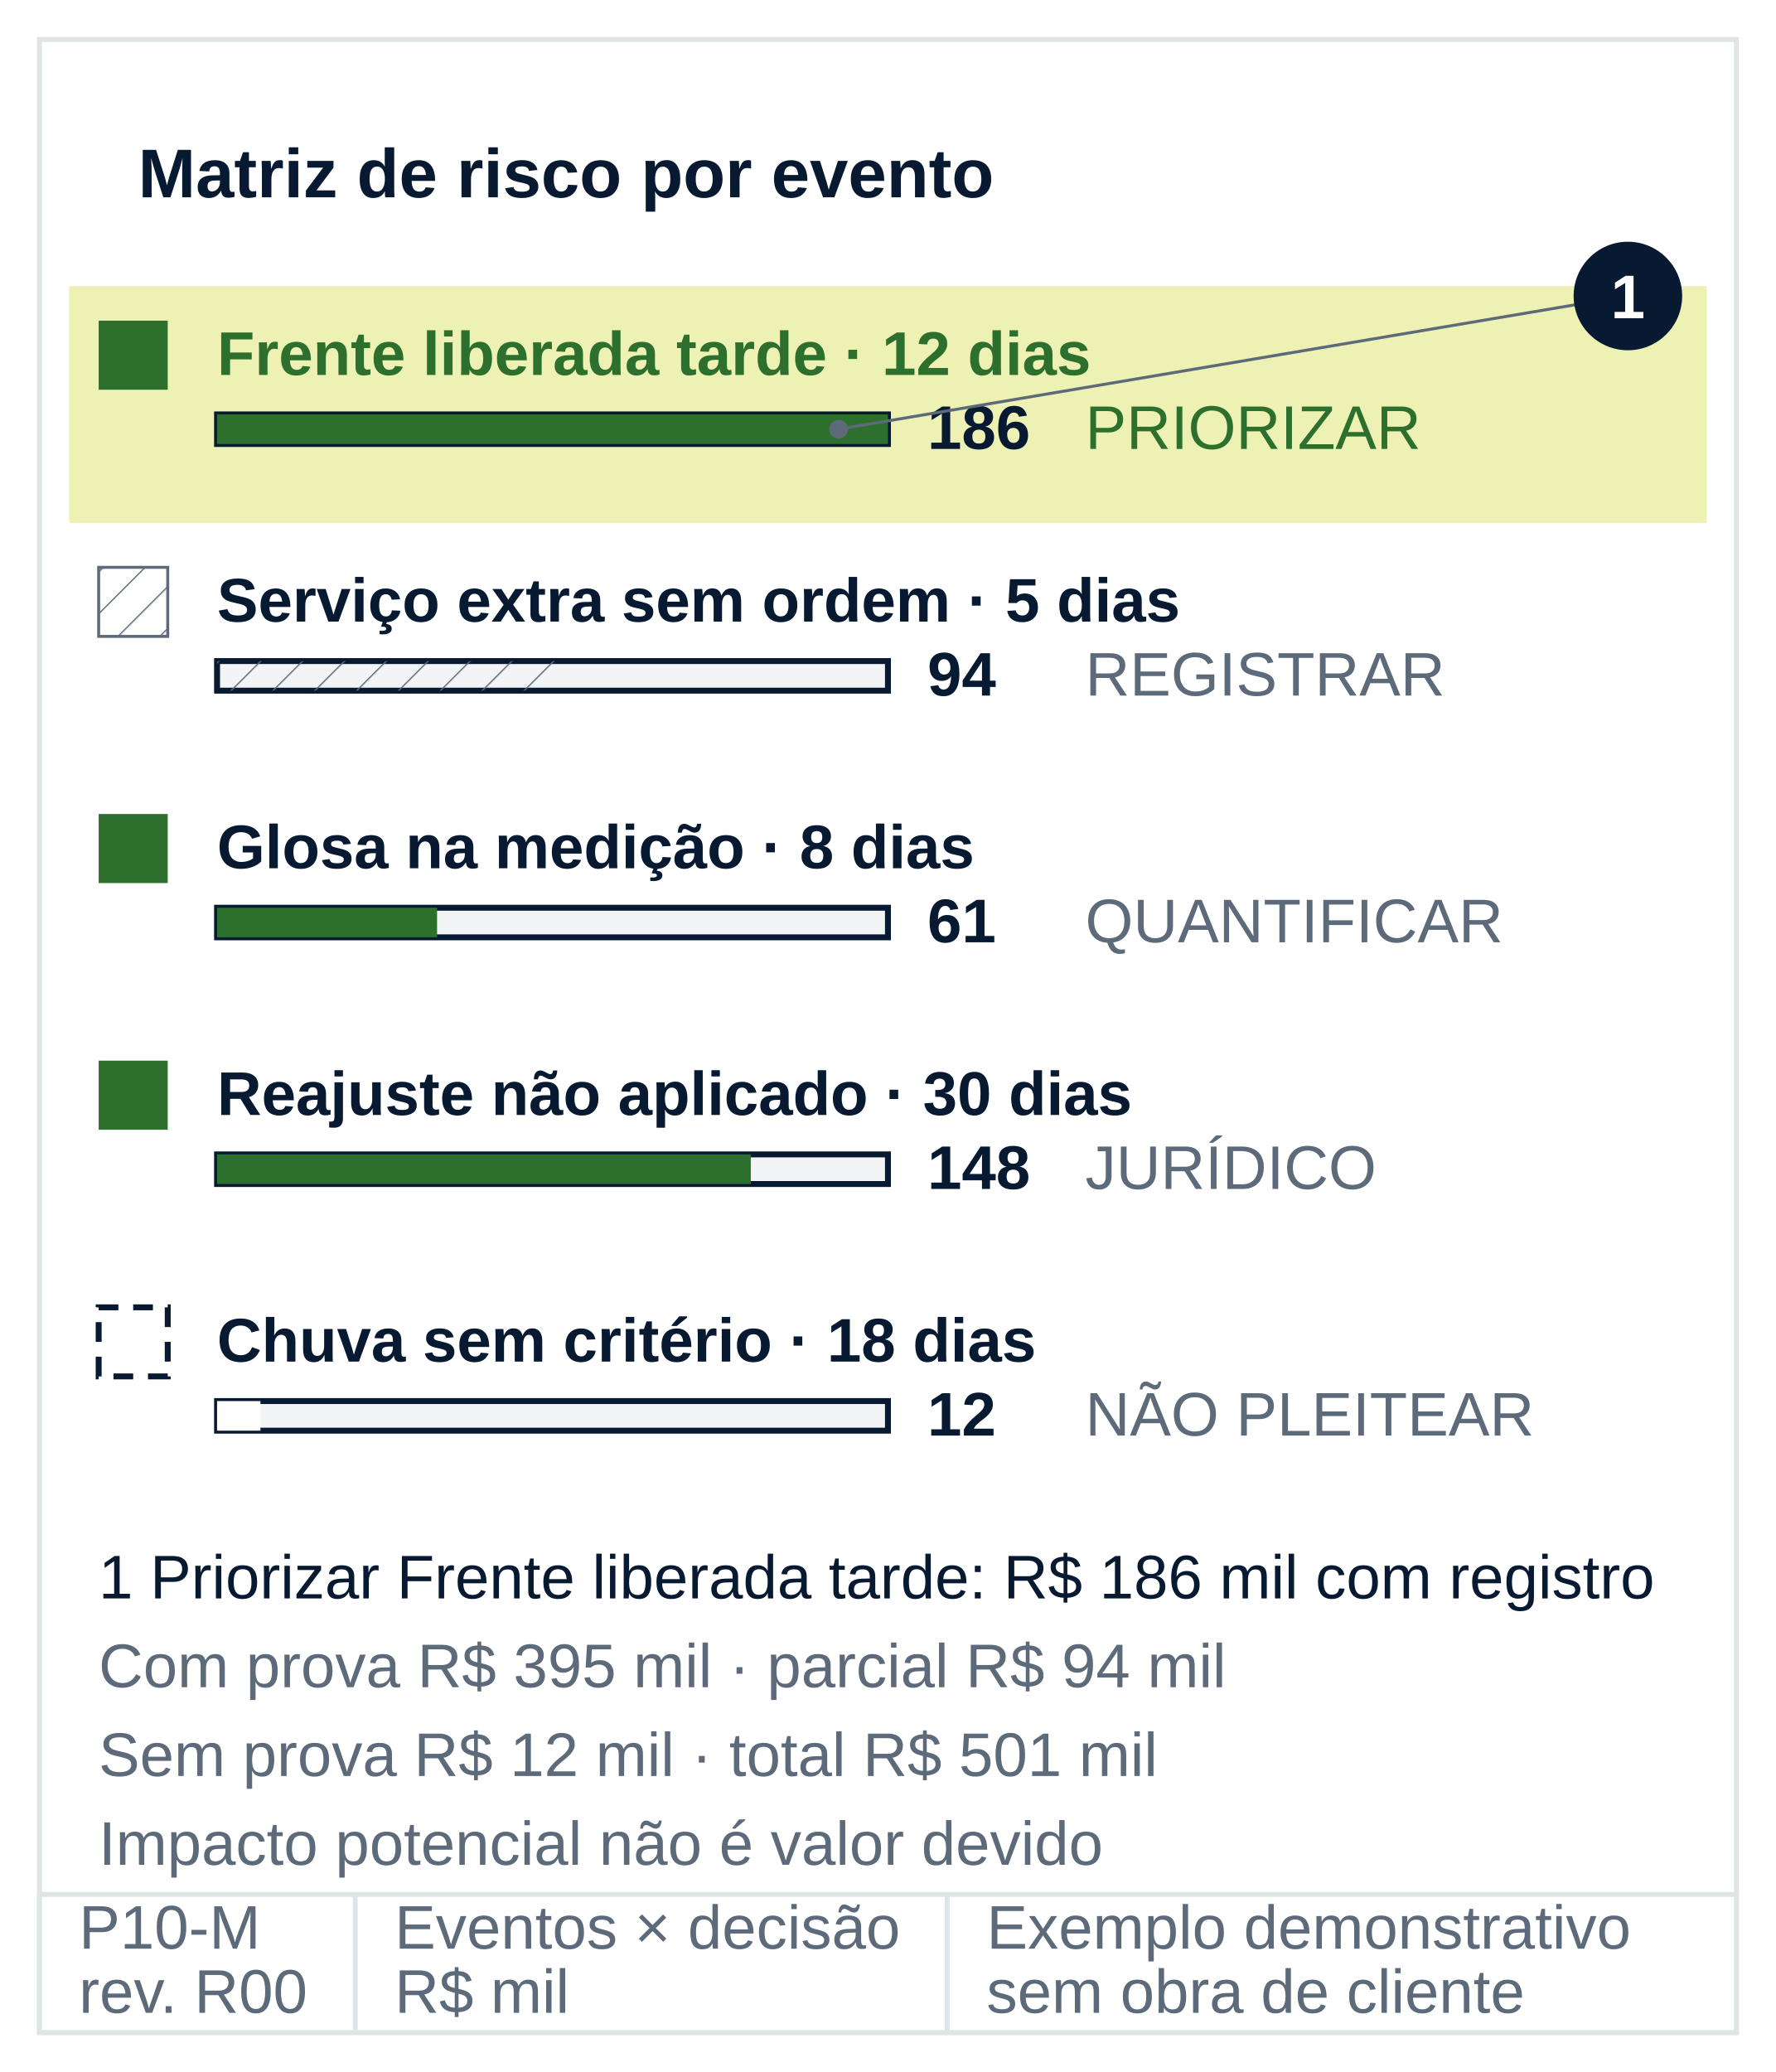
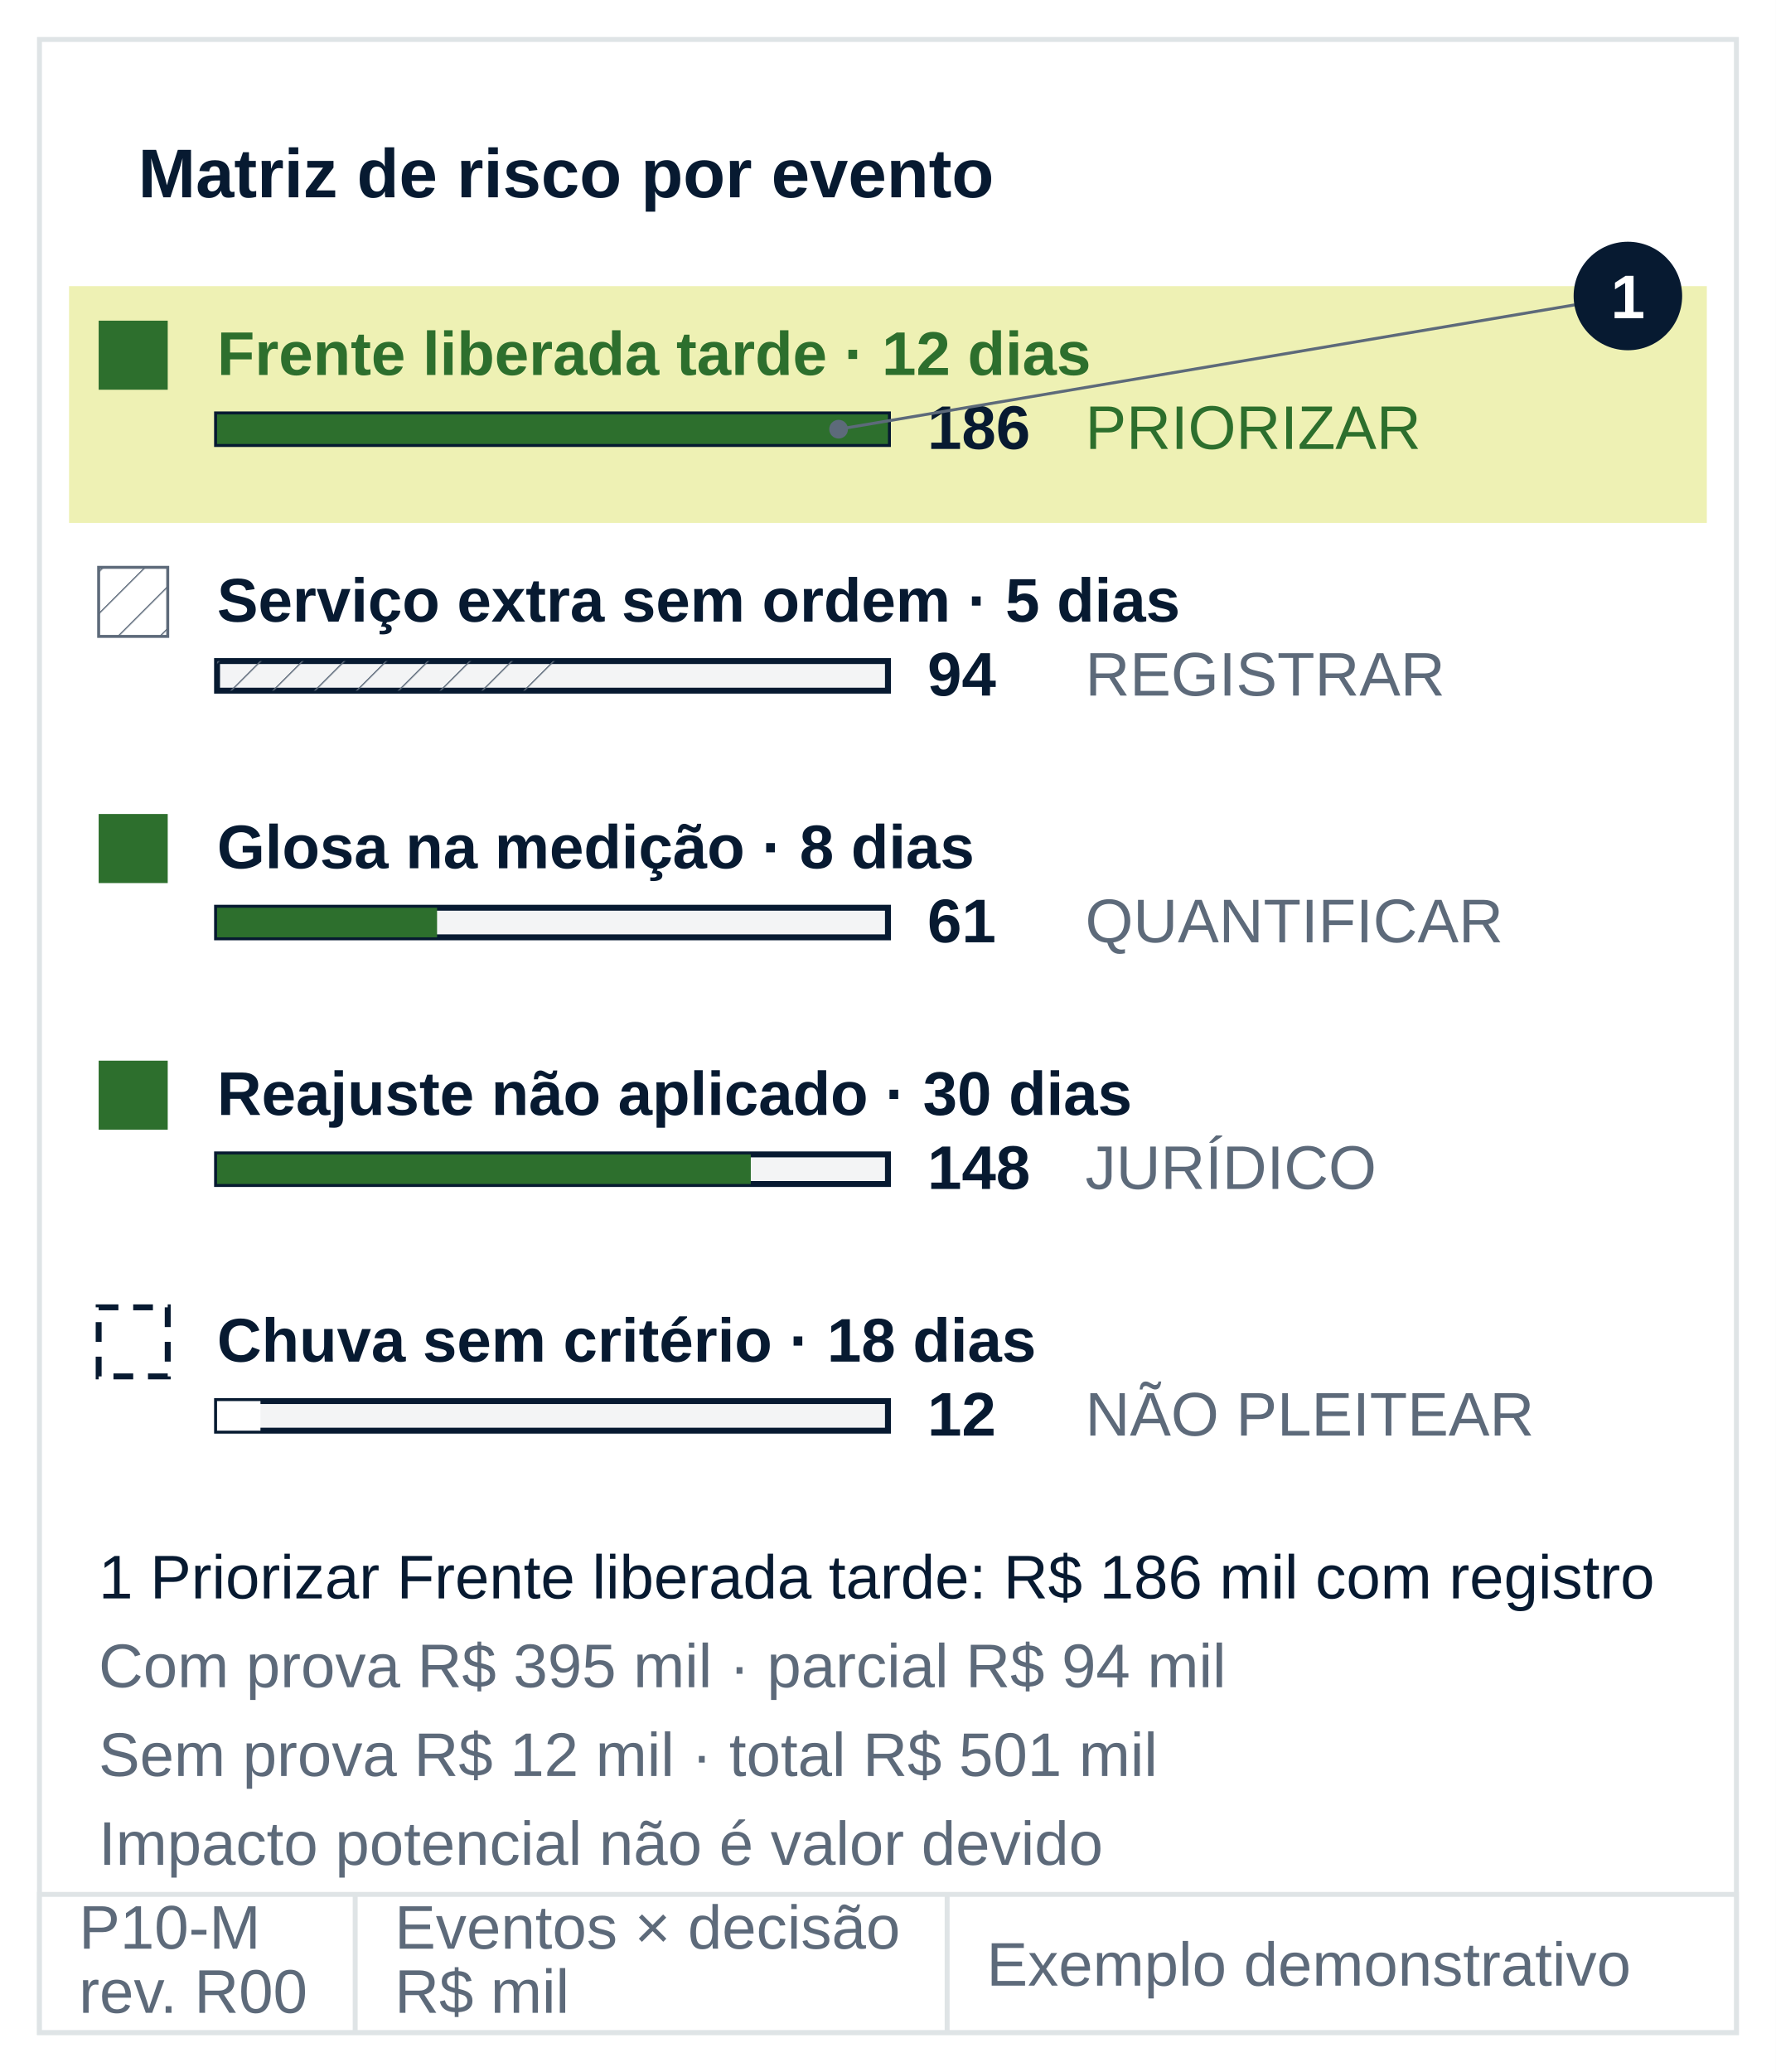
<svg xmlns="http://www.w3.org/2000/svg" viewBox="0 0 360 420" role="img" aria-labelledby="risco-margem-mobile-title risco-margem-mobile-desc" font-family="Archivo Var, Arial, Helvetica, sans-serif" fill="#071a31">
  <rect x="0" y="0" width="360" height="420" fill="#ffffff" />
  <rect x="8" y="8" width="344" height="404" fill="#ffffff" stroke="#dfe4e6" />
  <text x="28" y="40" font-size="14" font-weight="650">Matriz de risco por evento</text>
  <defs>
    <pattern id="risco-margem-m-h5d6a" width="6" height="6" patternUnits="userSpaceOnUse" patternTransform="rotate(45)">
      <path d="M0 0V6" stroke="#5d6a7a" stroke-width="0.5" />
    </pattern>
  </defs>
  <rect x="14" y="58" width="332" height="48" fill="#ced62a" fill-opacity=".35" />
  <rect x="20" y="65" width="14" height="14" fill="#2d6f2d" />
  <text x="44" y="76" font-size="12.5" fill="#2d6f2d" font-weight="650">Frente liberada tarde · 12 dias</text>
  <rect x="44" y="84" width="136" height="6" fill="#f3f4f5" stroke="#071a31" stroke-width="1.2" />
  <rect x="44" y="84" width="136" height="6" fill="#2d6f2d" />
  <text x="188" y="91" font-size="12.5" font-weight="650">186</text>
  <text x="220" y="91" font-size="12.5" fill="#2d6f2d">PRIORIZAR</text>
  <rect x="20" y="115" width="14" height="14" fill="url(#risco-margem-m-h5d6a)" stroke="#5d6a7a" stroke-width="0.6" />
  <text x="44" y="126" font-size="12.5" font-weight="650">Serviço extra sem ordem · 5 dias</text>
  <rect x="44" y="134" width="136" height="6" fill="#f3f4f5" stroke="#071a31" stroke-width="1.2" />
  <rect x="44" y="134" width="68.7" height="6" fill="url(#risco-margem-m-h5d6a)" />
  <text x="188" y="141" font-size="12.5" font-weight="650">94</text>
  <text x="220" y="141" font-size="12.5" fill="#5d6a7a">REGISTRAR</text>
  <rect x="20" y="165" width="14" height="14" fill="#2d6f2d" />
  <text x="44" y="176" font-size="12.5" font-weight="650">Glosa na medição · 8 dias</text>
  <rect x="44" y="184" width="136" height="6" fill="#f3f4f5" stroke="#071a31" stroke-width="1.2" />
  <rect x="44" y="184" width="44.6" height="6" fill="#2d6f2d" />
  <text x="188" y="191" font-size="12.5" font-weight="650">61</text>
  <text x="220" y="191" font-size="12.5" fill="#5d6a7a">QUANTIFICAR</text>
  <rect x="20" y="215" width="14" height="14" fill="#2d6f2d" />
  <text x="44" y="226" font-size="12.5" font-weight="650">Reajuste não aplicado · 30 dias</text>
  <rect x="44" y="234" width="136" height="6" fill="#f3f4f5" stroke="#071a31" stroke-width="1.2" />
  <rect x="44" y="234" width="108.2" height="6" fill="#2d6f2d" />
  <text x="188" y="241" font-size="12.5" font-weight="650">148</text>
  <text x="220" y="241" font-size="12.5" fill="#5d6a7a">JURÍDICO</text>
  <rect x="20" y="265" width="14" height="14" fill="#ffffff" stroke="#071a31" stroke-width="1.2" stroke-dasharray="4 3" />
  <text x="44" y="276" font-size="12.5" font-weight="650">Chuva sem critério · 18 dias</text>
  <rect x="44" y="284" width="136" height="6" fill="#f3f4f5" stroke="#071a31" stroke-width="1.2" />
  <rect x="44" y="284" width="8.8" height="6" fill="#ffffff" />
  <text x="188" y="291" font-size="12.5" font-weight="650">12</text>
  <text x="220" y="291" font-size="12.5" fill="#5d6a7a">NÃO PLEITEAR</text>
  <g stroke="#5d6a7a" stroke-width="0.6">
    <line x1="319.2" y1="61.8" x2="170" y2="87" />
    <circle cx="170" cy="87" r="1.6" fill="#5d6a7a" />
  </g>
  <g transform="translate(330 60)">
    <circle r="11" fill="#071a31" />
    <text y="4.5" text-anchor="middle" font-size="12.5" font-weight="700" fill="#ffffff">1</text>
  </g>
  <text x="20" y="324" font-size="12.5">1 Priorizar Frente liberada tarde: R$ 186 mil com registro</text>
  <text x="20" y="342" font-size="12.5" fill="#5d6a7a">Com prova R$ 395 mil · parcial R$ 94 mil</text>
  <text x="20" y="360" font-size="12.5" fill="#5d6a7a">Sem prova R$ 12 mil · total R$ 501 mil</text>
  <text x="20" y="378" font-size="12.5" fill="#5d6a7a">Impacto potencial não é valor devido</text>
  <g id="risco-margem-m-carimbo">
    <rect x="8" y="384" width="344" height="28" fill="#ffffff" stroke="#dfe4e6" />
    <line x1="72" y1="384" x2="72" y2="412" stroke="#dfe4e6" />
    <line x1="192" y1="384" x2="192" y2="412" stroke="#dfe4e6" />
    <text x="16" y="395" font-size="12.5" fill="#5d6a7a">P10-M</text>
    <text x="16" y="408" font-size="12.5" fill="#5d6a7a">rev. R00</text>
    <text x="80" y="395" font-size="12.5" fill="#5d6a7a">Eventos × decisão</text>
    <text x="80" y="408" font-size="12.5" fill="#5d6a7a">R$ mil</text>
-     <text x="200" y="395" font-size="12.5" fill="#5d6a7a">Exemplo demonstrativo</text>
-     <text x="200" y="408" font-size="12.5" fill="#5d6a7a">sem obra de cliente</text>
+     <text x="200" y="402.5" font-size="12.5" fill="#5d6a7a">Exemplo demonstrativo</text>
  </g>
</svg>
